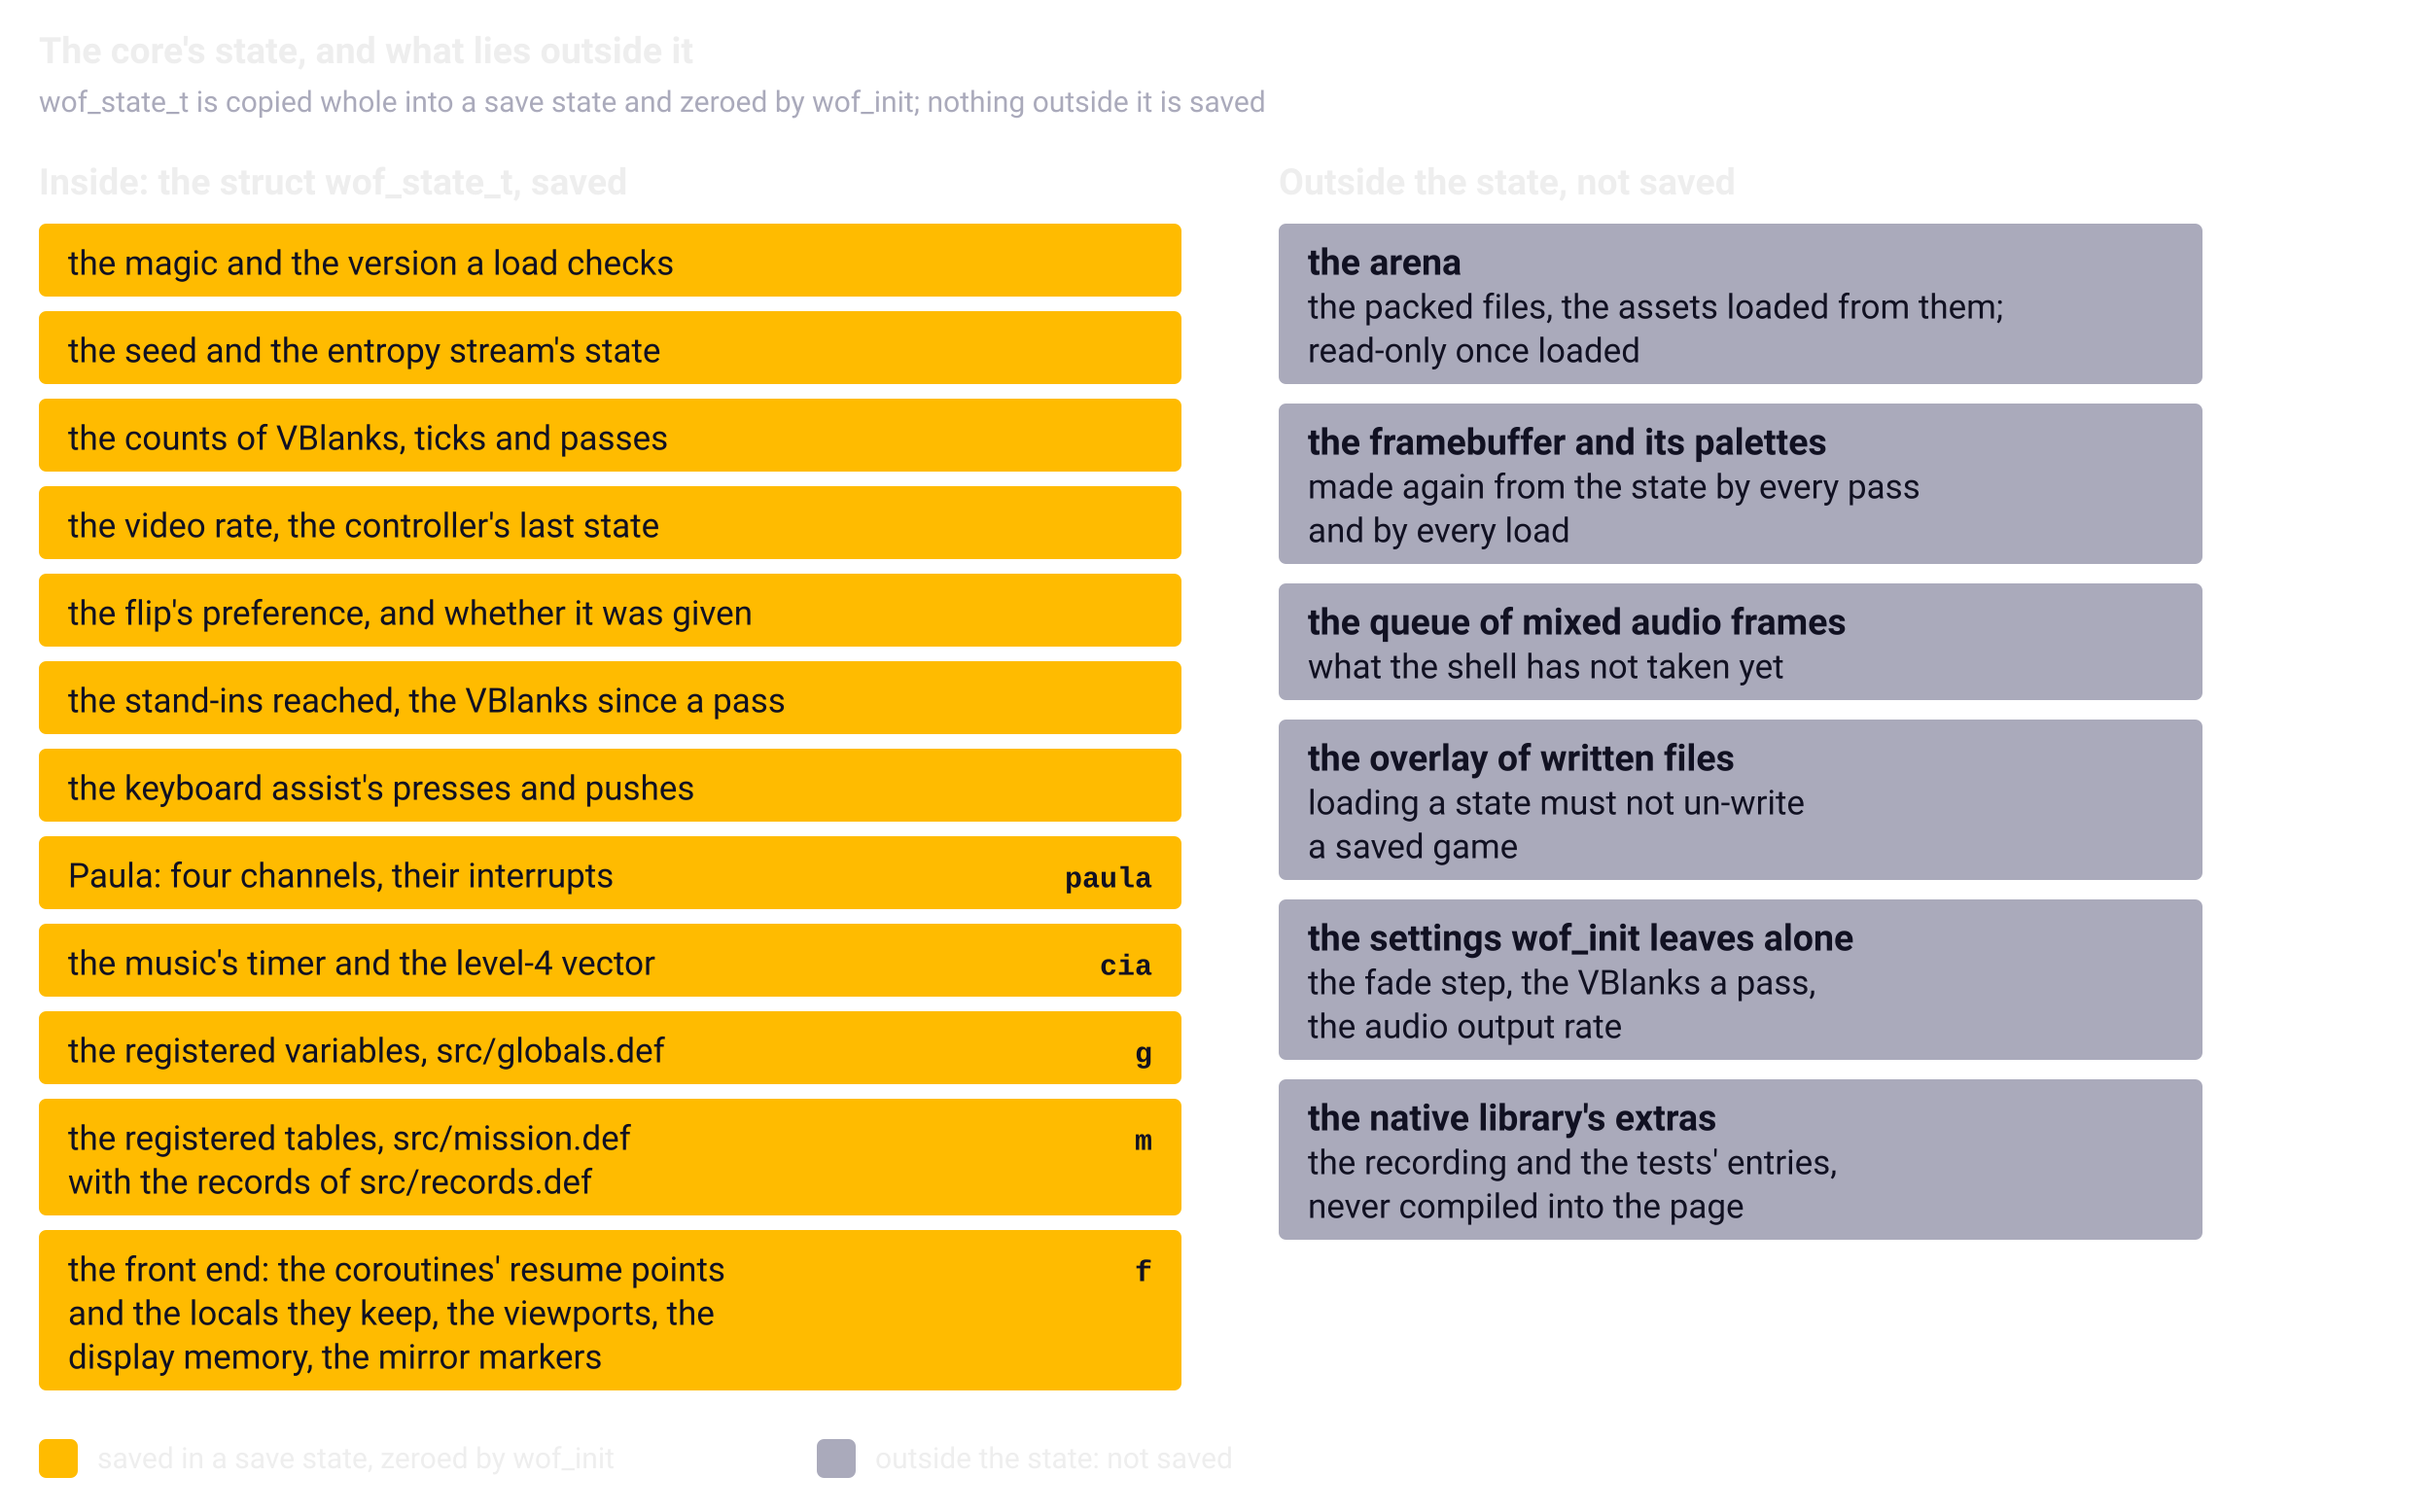
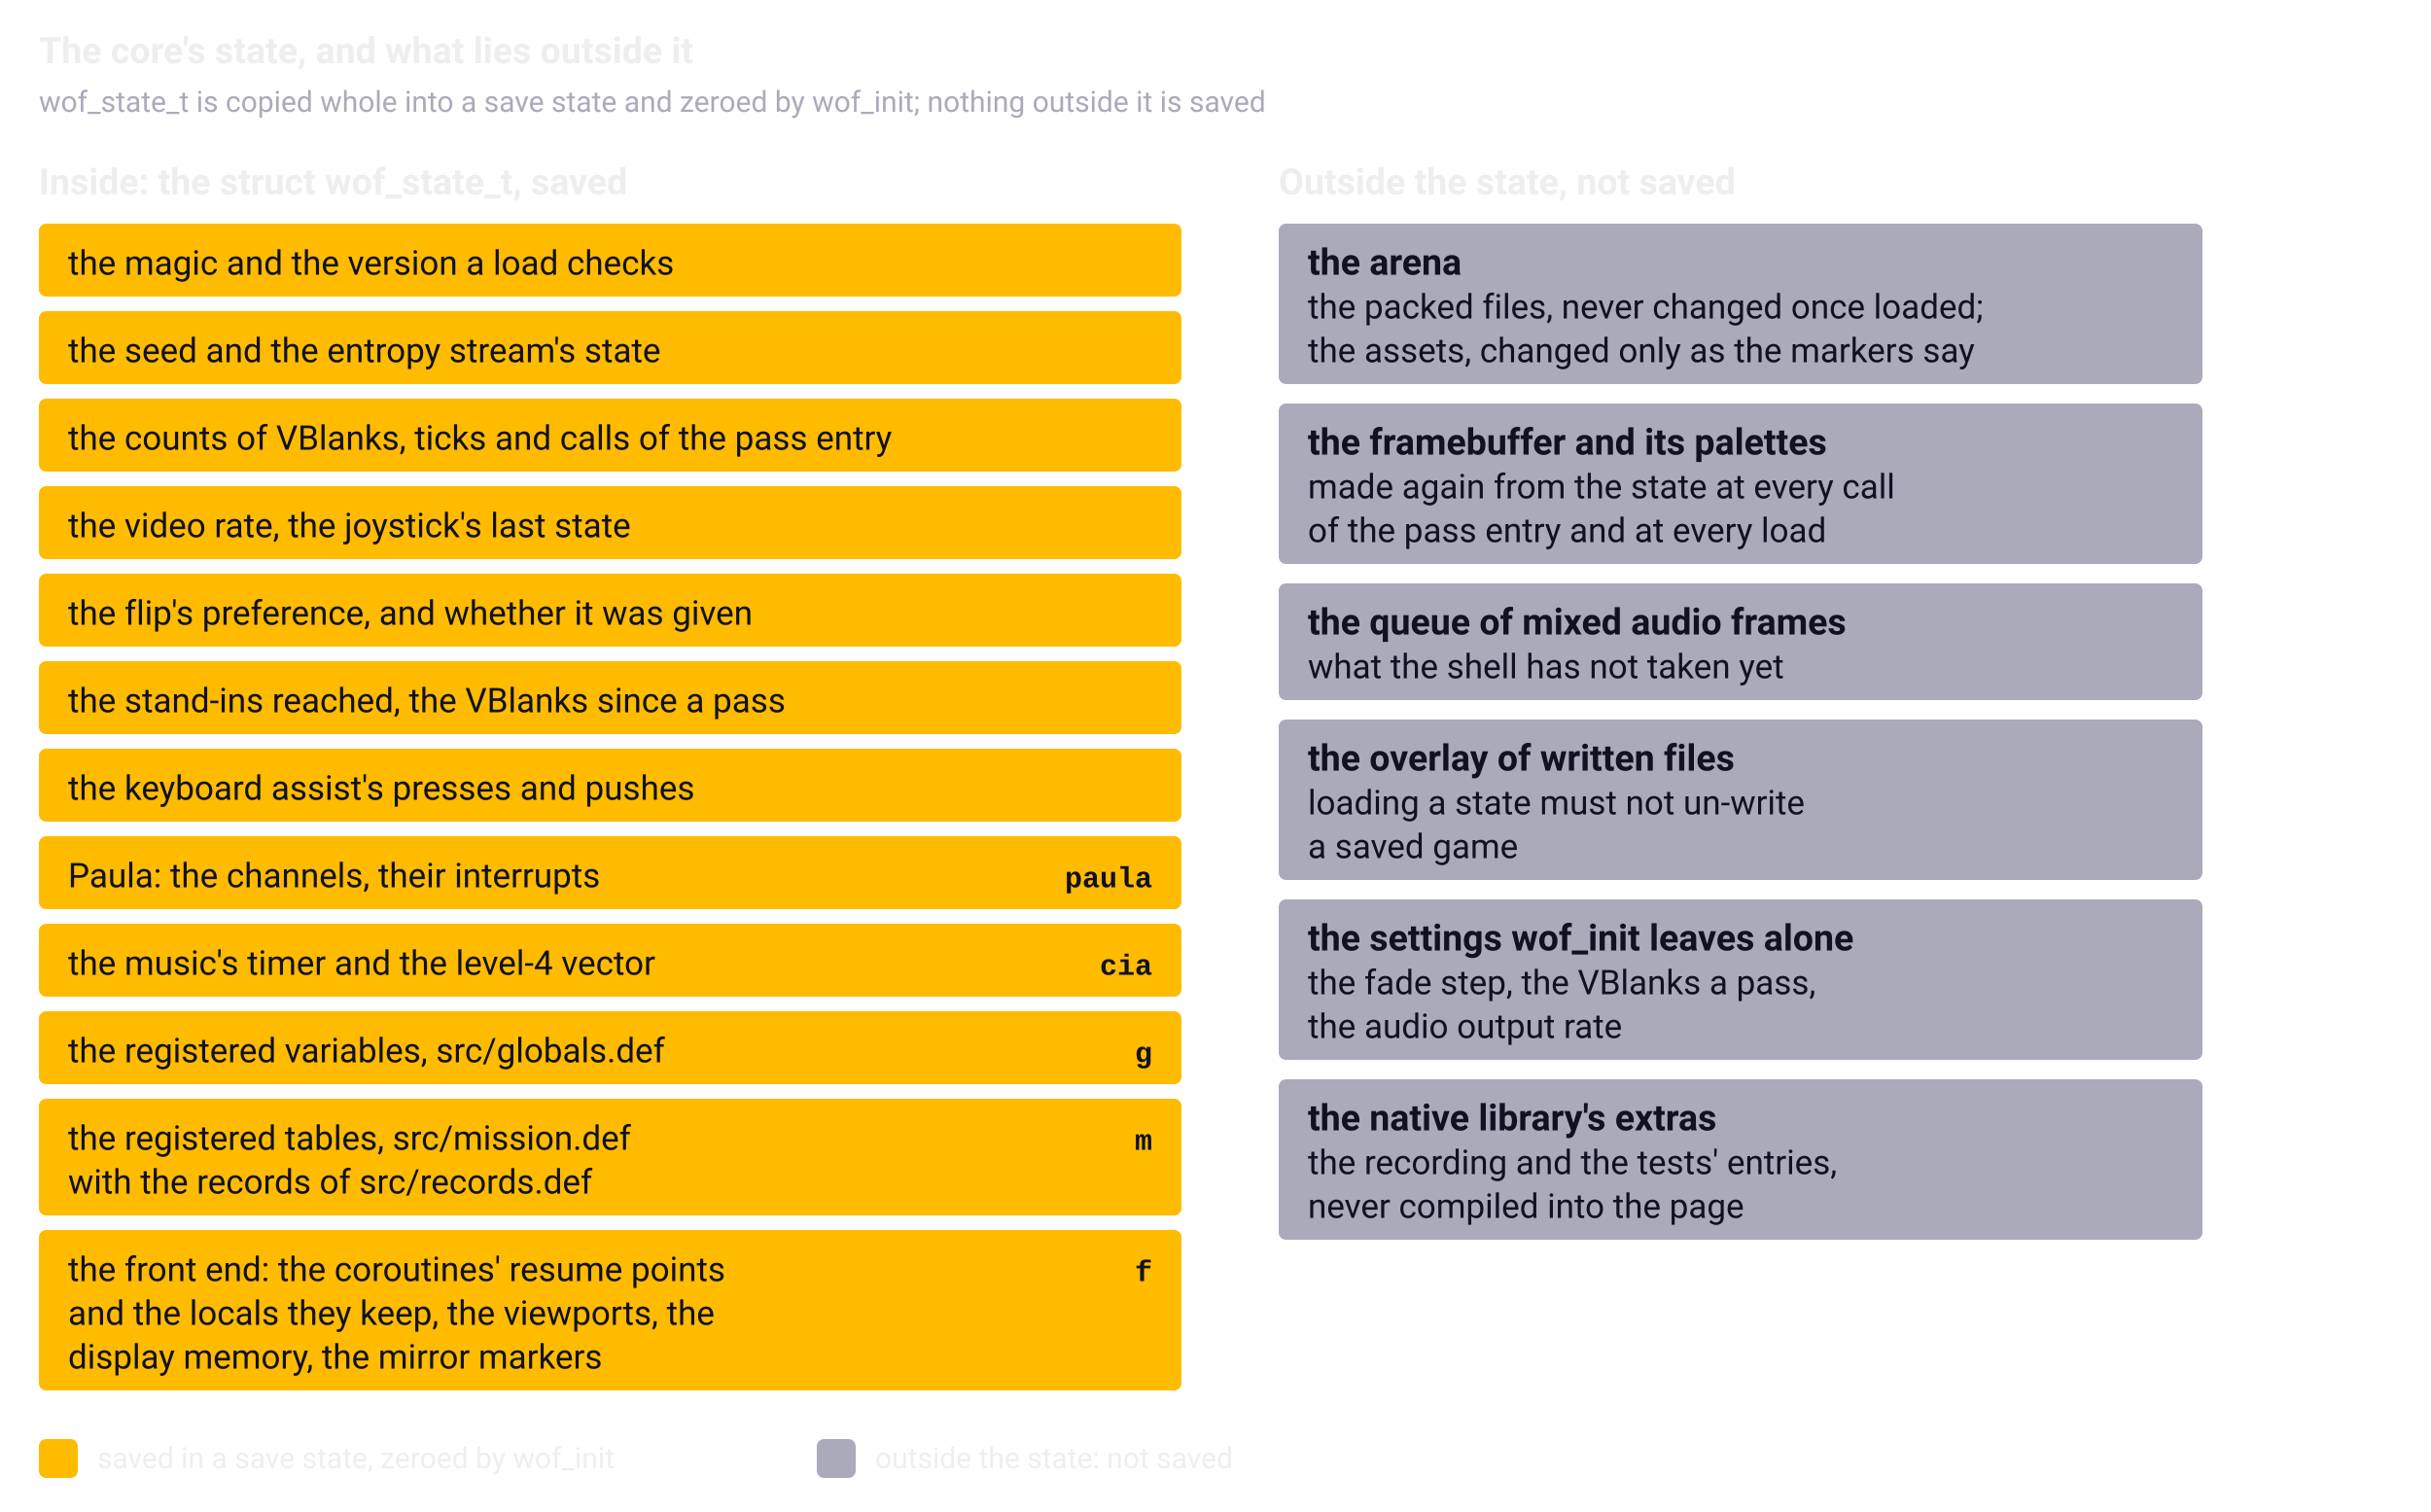
<svg xmlns="http://www.w3.org/2000/svg" viewBox="0 0 1000 622" width="1000" height="622" role="img" aria-labelledby="title desc">
  <style>
    /* The design's colours, each an entry of one of the game's palettes. */
    .saved   { fill: #FFBB00; /* wingstitle 25 */ }
    .outside { fill: #AAAABB; /* wingspalette 29 */ }
    .ink     { fill: #111122; /* wingspalette 6 */ }
    .light   { fill: #EEEEEE; /* wingstitle 31 */ }
    .muted   { fill: #AAAABB; /* wingspalette 29 */ }
    text { font-family: system-ui, -apple-system, "Segoe UI", Roboto, Arial, sans-serif; font-size: 14px; }
    .code   { font-family: ui-monospace, Menlo, Consolas, "Liberation Mono", monospace; font-size: 12px; font-weight: 700; }
    .label  { font-size: 15px; font-weight: 700; }
    .strong { font-size: 15px; font-weight: 700; }
    .small  { font-size: 12px; }
  </style>
  <text class="light label" x="16" y="26">The core's state, and what lies outside it</text>
  <text class="muted small" x="16" y="46">wof_state_t is copied whole into a save state and zeroed by wof_init; nothing outside it is saved</text>
  <text class="light label" x="16" y="80">Inside: the struct wof_state_t, saved</text>
  <rect class="saved" x="16" y="92" width="470" height="30" rx="3" />
  <text class="ink" x="28" y="113">the magic and the version a load checks</text>
  <rect class="saved" x="16" y="128" width="470" height="30" rx="3" />
  <text class="ink" x="28" y="149">the seed and the entropy stream's state</text>
  <rect class="saved" x="16" y="164" width="470" height="30" rx="3" />
-   <text class="ink" x="28" y="185">the counts of VBlanks, ticks and passes</text>
+   <text class="ink" x="28" y="185">the counts of VBlanks, ticks and calls of the pass entry</text>
  <rect class="saved" x="16" y="200" width="470" height="30" rx="3" />
-   <text class="ink" x="28" y="221">the video rate, the controller's last state</text>
+   <text class="ink" x="28" y="221">the video rate, the joystick's last state</text>
  <rect class="saved" x="16" y="236" width="470" height="30" rx="3" />
  <text class="ink" x="28" y="257">the flip's preference, and whether it was given</text>
  <rect class="saved" x="16" y="272" width="470" height="30" rx="3" />
  <text class="ink" x="28" y="293">the stand-ins reached, the VBlanks since a pass</text>
  <rect class="saved" x="16" y="308" width="470" height="30" rx="3" />
  <text class="ink" x="28" y="329">the keyboard assist's presses and pushes</text>
  <rect class="saved" x="16" y="344" width="470" height="30" rx="3" />
-   <text class="ink" x="28" y="365">Paula: four channels, their interrupts</text>
+   <text class="ink" x="28" y="365">Paula: the channels, their interrupts</text>
  <text class="ink code" x="474" y="365" text-anchor="end">paula</text>
  <rect class="saved" x="16" y="380" width="470" height="30" rx="3" />
  <text class="ink" x="28" y="401">the music's timer and the level-4 vector</text>
  <text class="ink code" x="474" y="401" text-anchor="end">cia</text>
  <rect class="saved" x="16" y="416" width="470" height="30" rx="3" />
  <text class="ink" x="28" y="437">the registered variables, src/globals.def</text>
  <text class="ink code" x="474" y="437" text-anchor="end">g</text>
  <rect class="saved" x="16" y="452" width="470" height="48" rx="3" />
  <text class="ink" x="28" y="473">the registered tables, src/mission.def</text>
  <text class="ink" x="28" y="491">with the records of src/records.def</text>
  <text class="ink code" x="474" y="473" text-anchor="end">m</text>
  <rect class="saved" x="16" y="506" width="470" height="66" rx="3" />
  <text class="ink" x="28" y="527">the front end: the coroutines' resume points</text>
  <text class="ink" x="28" y="545">and the locals they keep, the viewports, the</text>
  <text class="ink" x="28" y="563">display memory, the mirror markers</text>
  <text class="ink code" x="474" y="527" text-anchor="end">f</text>
  <text class="light label" x="526" y="80">Outside the state, not saved</text>
  <rect class="outside" x="526" y="92" width="380" height="66" rx="3" />
  <text class="ink strong" x="538" y="113">the arena</text>
-   <text class="ink" x="538" y="131">the packed files, the assets loaded from them;</text>
-   <text class="ink" x="538" y="149">read-only once loaded</text>
+   <text class="ink" x="538" y="131">the packed files, never changed once loaded;</text>
+   <text class="ink" x="538" y="149">the assets, changed only as the markers say</text>
  <rect class="outside" x="526" y="166" width="380" height="66" rx="3" />
  <text class="ink strong" x="538" y="187">the framebuffer and its palettes</text>
-   <text class="ink" x="538" y="205">made again from the state by every pass</text>
-   <text class="ink" x="538" y="223">and by every load</text>
+   <text class="ink" x="538" y="205">made again from the state at every call</text>
+   <text class="ink" x="538" y="223">of the pass entry and at every load</text>
  <rect class="outside" x="526" y="240" width="380" height="48" rx="3" />
  <text class="ink strong" x="538" y="261">the queue of mixed audio frames</text>
  <text class="ink" x="538" y="279">what the shell has not taken yet</text>
  <rect class="outside" x="526" y="296" width="380" height="66" rx="3" />
  <text class="ink strong" x="538" y="317">the overlay of written files</text>
  <text class="ink" x="538" y="335">loading a state must not un-write</text>
  <text class="ink" x="538" y="353">a saved game</text>
  <rect class="outside" x="526" y="370" width="380" height="66" rx="3" />
  <text class="ink strong" x="538" y="391">the settings wof_init leaves alone</text>
  <text class="ink" x="538" y="409">the fade step, the VBlanks a pass,</text>
  <text class="ink" x="538" y="427">the audio output rate</text>
  <rect class="outside" x="526" y="444" width="380" height="66" rx="3" />
  <text class="ink strong" x="538" y="465">the native library's extras</text>
  <text class="ink" x="538" y="483">the recording and the tests' entries,</text>
  <text class="ink" x="538" y="501">never compiled into the page</text>
  <rect class="saved" x="16" y="592" width="16" height="16" rx="3" />
  <text class="light small" x="40" y="604">saved in a save state, zeroed by wof_init</text>
  <rect class="outside" x="336" y="592" width="16" height="16" rx="3" />
  <text class="light small" x="360" y="604">outside the state: not saved</text>
</svg>
